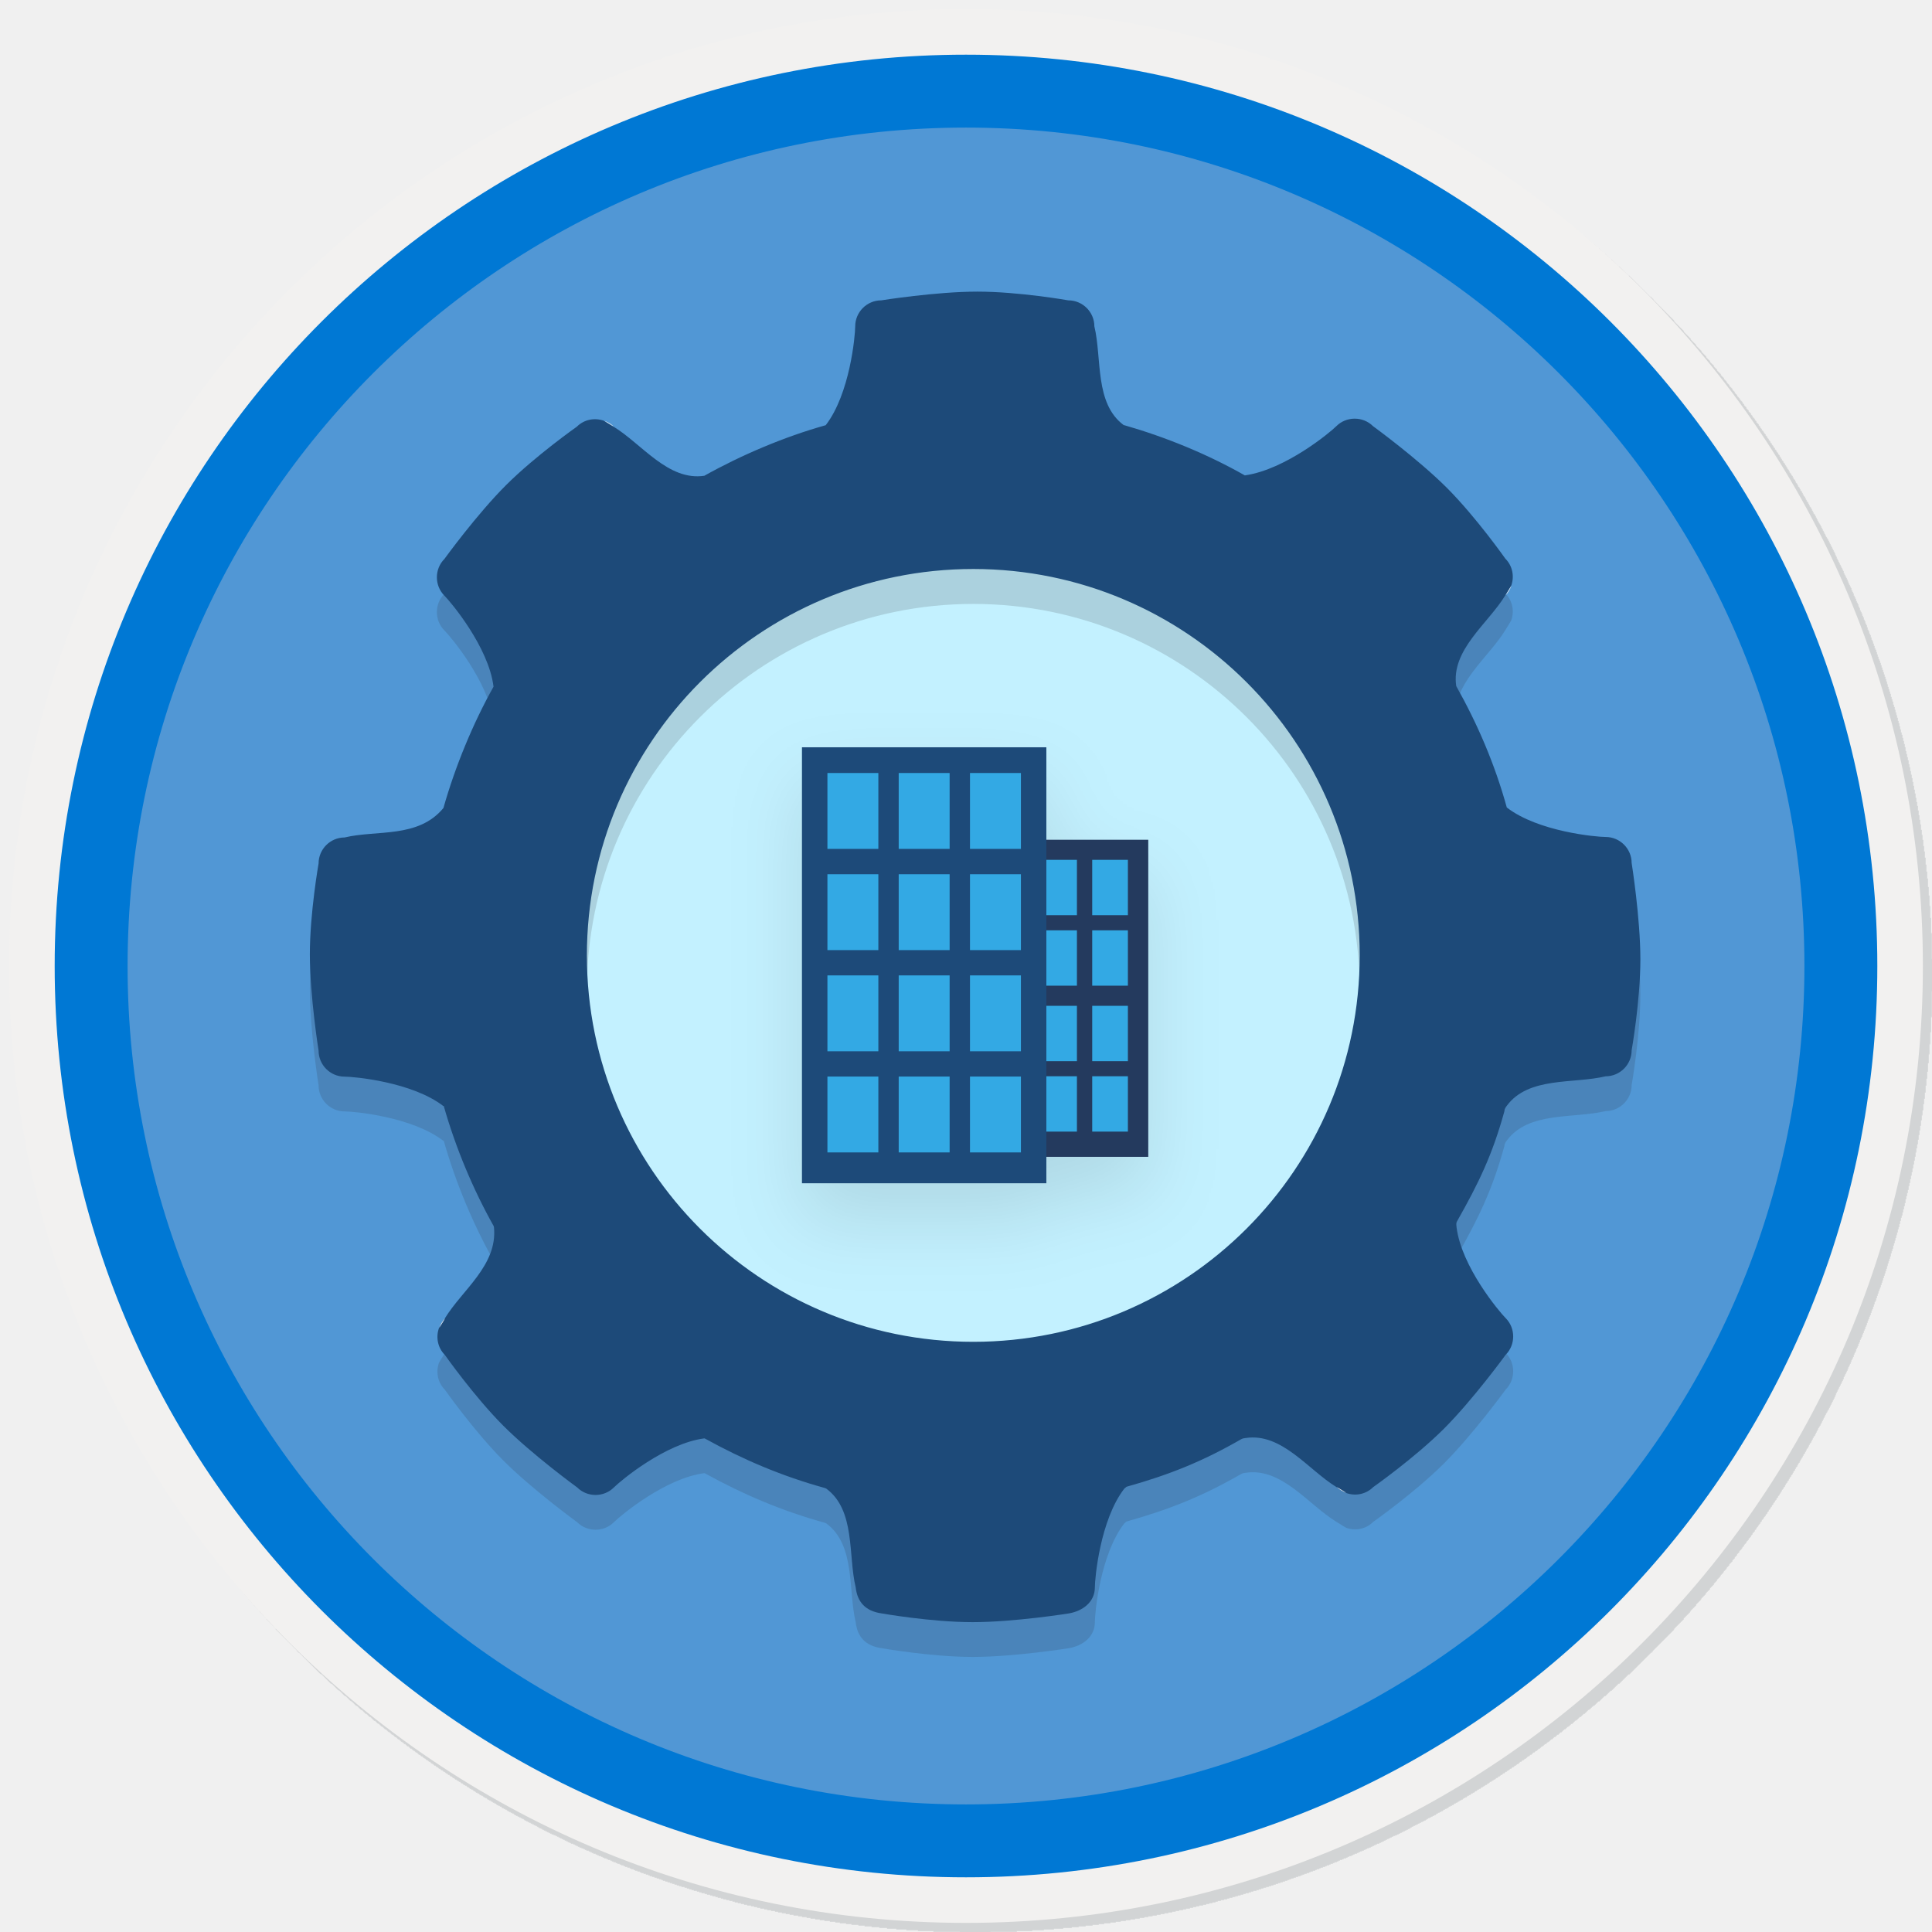
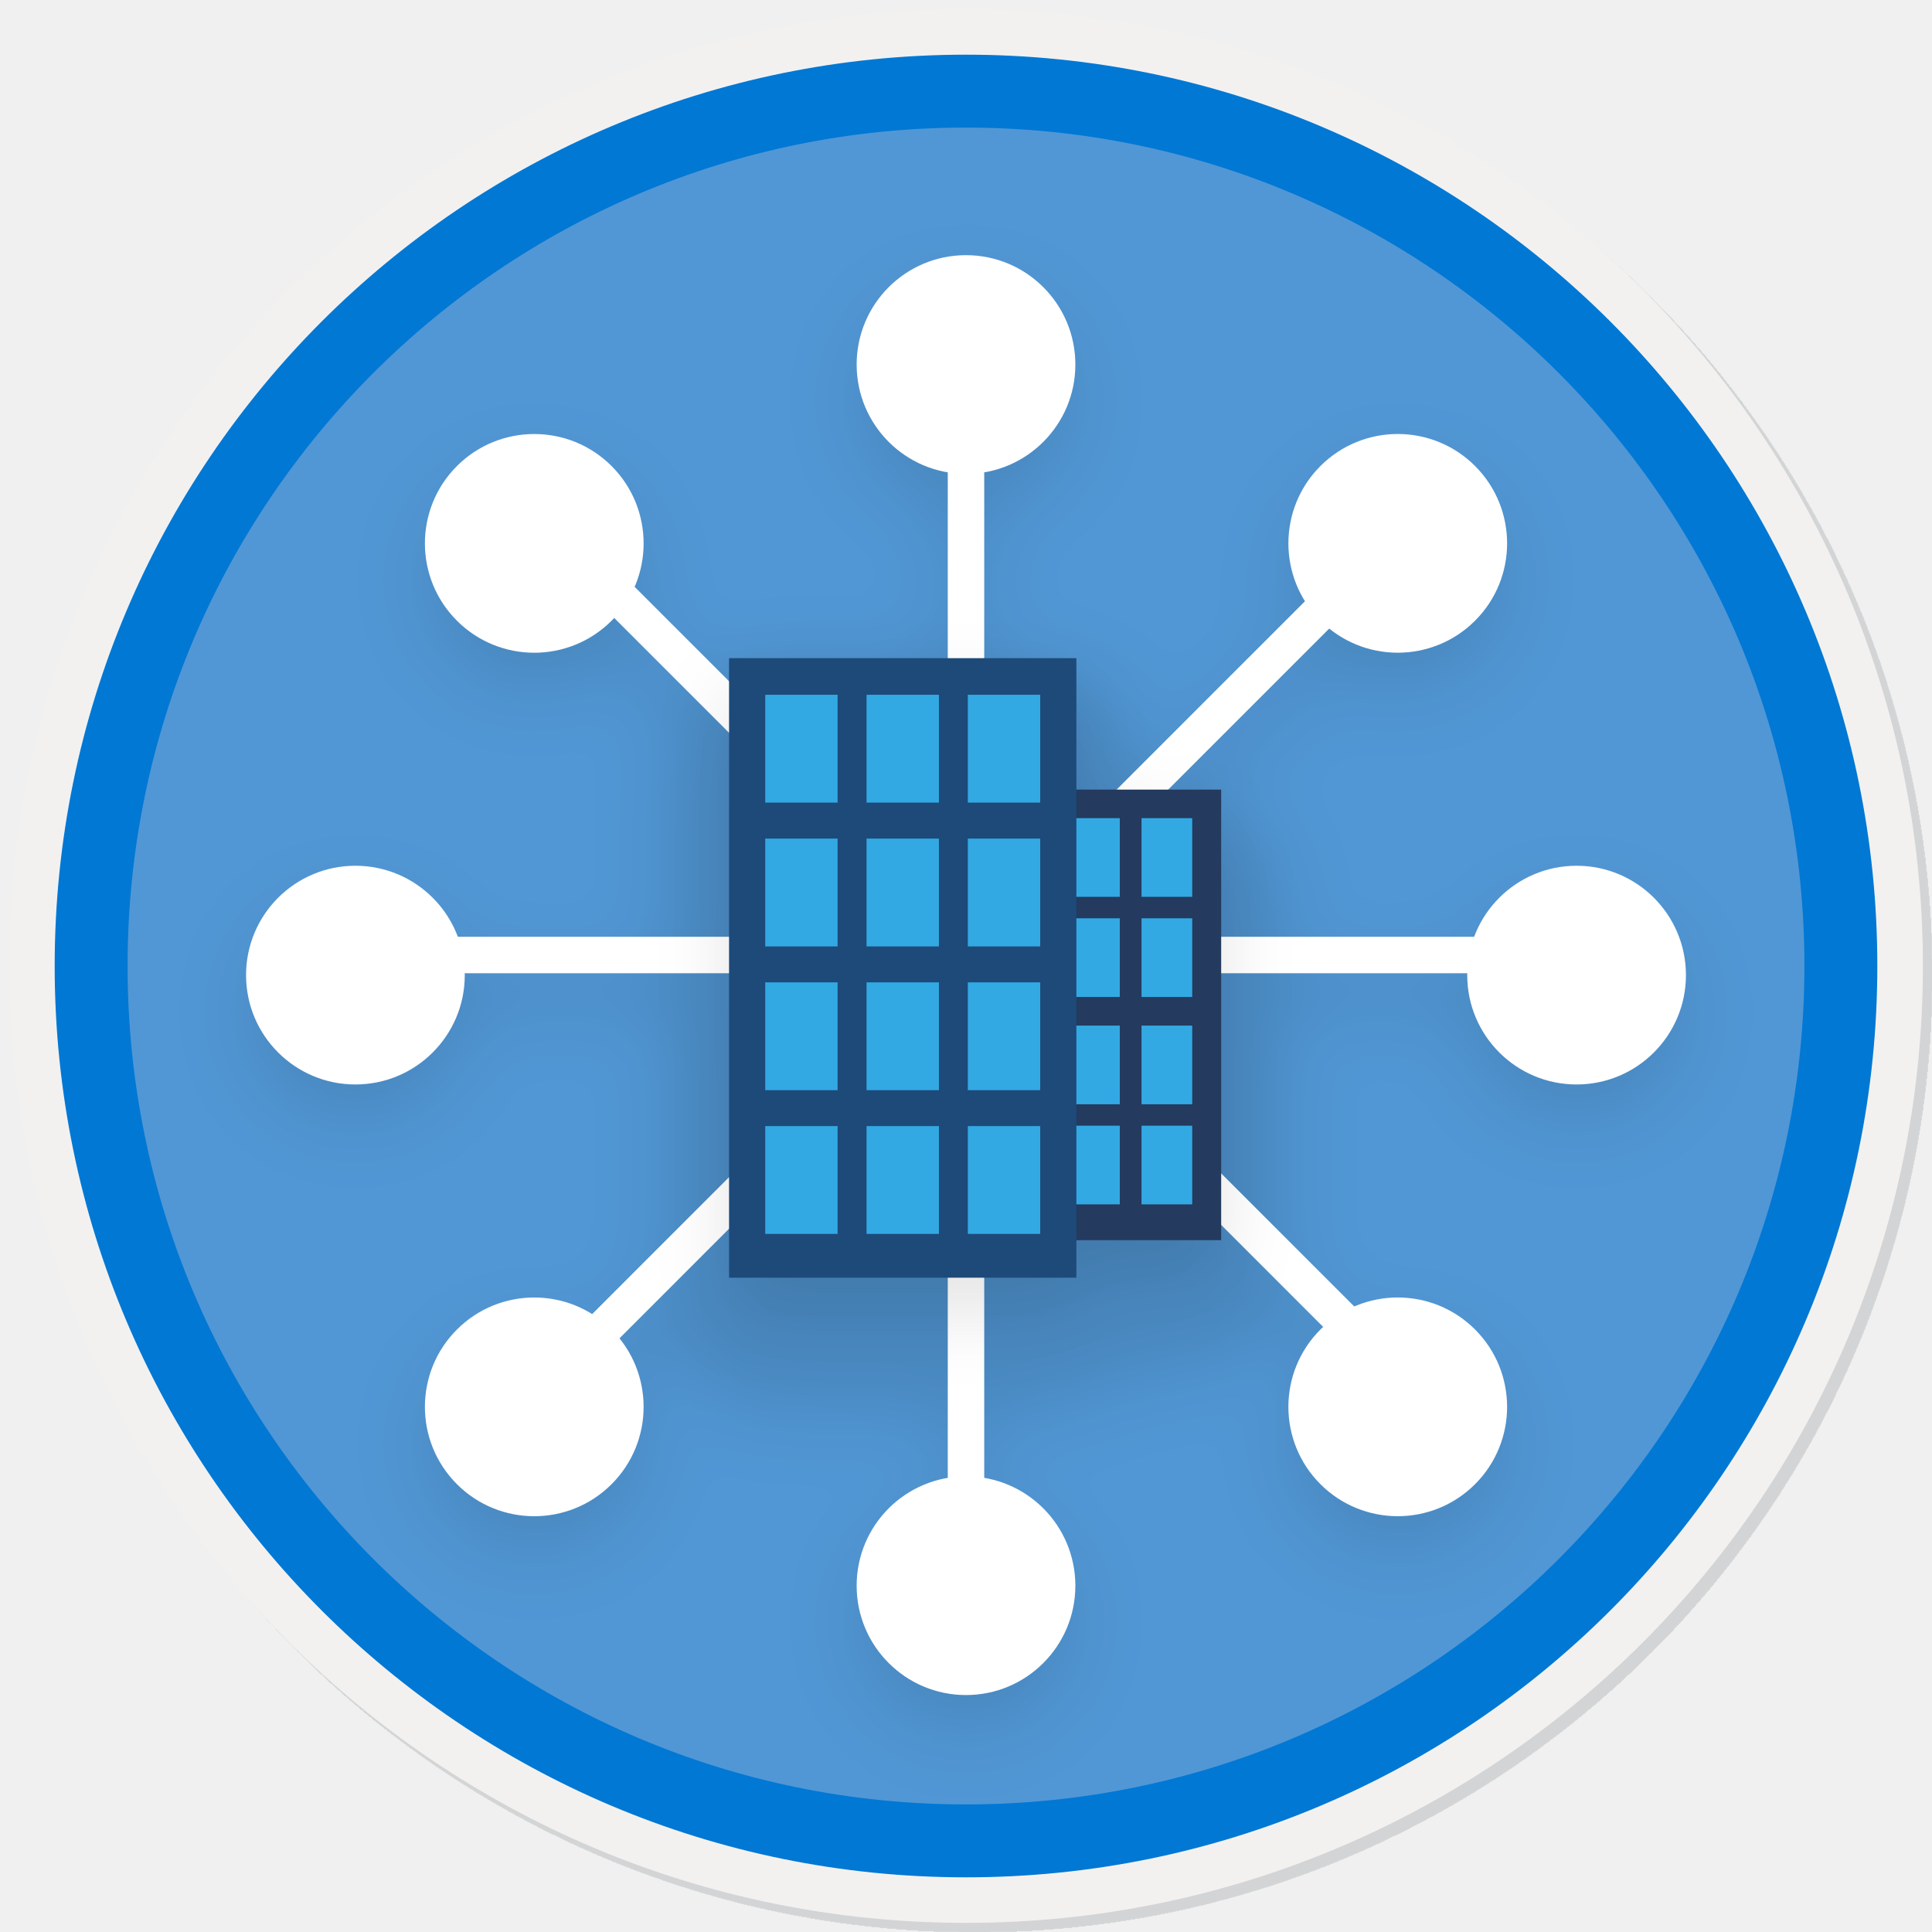
<svg xmlns="http://www.w3.org/2000/svg" width="106" height="106" viewBox="0 0 106 106" fill="none">
  <g filter="url(#filter0_d)">
    <circle cx="53" cy="53" r="49" fill="#5197D5" />
    <circle cx="53" cy="53" r="50.75" stroke="#F2F1F0" stroke-width="3.5" />
  </g>
  <circle cx="53" cy="53" r="48" stroke="#0078D4" stroke-width="4" />
-   <path d="M52.829 78C66.636 78 77.829 66.583 77.829 52.5C77.829 38.417 66.636 27 52.829 27C39.022 27 27.829 38.417 27.829 52.5C27.829 66.583 39.022 78 52.829 78Z" fill="#C3F1FF" />
-   <path opacity="0.15" d="M89.521 49.257C89.521 48.471 88.879 47.829 88.093 47.829C87.587 47.829 84.388 47.54 82.671 46.212C82.671 46.212 82.68 46.194 82.671 46.212C82.02 43.853 81.072 41.639 79.897 39.552C79.599 37.572 81.641 36.127 82.59 34.572C82.761 34.301 82.852 34.148 82.915 34.039C83.096 33.533 82.987 32.955 82.59 32.557C82.59 32.557 81.008 30.307 79.4 28.689C77.782 27.072 75.333 25.291 75.333 25.291C74.782 24.74 73.869 24.74 73.318 25.291C72.956 25.653 70.525 27.659 68.339 27.984C68.302 27.993 68.302 27.993 68.302 27.993C66.269 26.837 63.983 25.897 61.687 25.237H61.66C60.043 24.044 60.467 21.577 60.043 19.815C60.043 19.029 59.401 18.387 58.615 18.387C58.615 18.387 55.904 17.908 53.627 17.908C51.349 17.908 48.349 18.387 48.349 18.387C47.563 18.387 46.921 19.029 46.921 19.815C46.921 20.321 46.632 23.52 45.303 25.237C43.035 25.87 40.659 26.882 38.643 28.011C36.664 28.31 35.218 26.267 33.664 25.319C33.393 25.147 33.239 25.056 33.131 24.993C32.625 24.812 32.046 24.921 31.649 25.319C31.649 25.319 29.399 26.9 27.781 28.509C26.163 30.117 24.383 32.575 24.383 32.575C23.832 33.126 23.832 34.039 24.383 34.59C24.745 34.952 26.805 37.41 27.076 39.57V39.588C25.947 41.603 24.971 43.971 24.329 46.239C24.329 46.239 24.356 46.203 24.329 46.239C22.946 47.92 20.669 47.432 18.907 47.856C18.121 47.856 17.479 48.498 17.479 49.284C17.479 49.284 17 51.995 17 54.273C17 56.559 17.479 59.55 17.479 59.55C17.479 60.336 18.121 60.978 18.907 60.978C19.413 60.978 22.612 61.267 24.329 62.596C24.374 62.578 24.356 62.623 24.356 62.623C25.007 64.9 25.956 67.168 27.094 69.193C27.076 69.22 27.094 69.193 27.103 69.256C27.302 71.325 25.359 72.681 24.41 74.235C24.238 74.506 24.148 74.66 24.085 74.768C23.904 75.274 24.013 75.853 24.41 76.25C24.41 76.25 25.992 78.501 27.6 80.118C29.218 81.736 31.667 83.516 31.667 83.516C32.218 84.067 33.131 84.067 33.682 83.516C34.044 83.154 36.502 81.094 38.661 80.823C38.661 80.823 38.652 80.841 38.688 80.841C40.767 81.989 42.909 82.901 45.24 83.543C45.267 83.552 45.331 83.579 45.331 83.579C46.948 84.772 46.523 87.239 46.948 89.001C47.039 89.797 47.472 90.303 48.376 90.429C48.376 90.429 51.087 90.908 53.364 90.908C55.651 90.908 58.642 90.429 58.642 90.429C59.428 90.294 60.07 89.788 60.07 89.001C60.07 88.495 60.359 85.296 61.687 83.579C61.687 83.579 61.751 83.534 61.805 83.48C64.191 82.811 65.998 82.079 68.104 80.868C68.212 80.832 68.095 80.841 68.348 80.805C70.327 80.507 71.773 82.549 73.327 83.498C73.598 83.67 73.752 83.76 73.86 83.823C74.366 84.004 74.945 83.896 75.342 83.498C75.342 83.498 77.592 81.916 79.21 80.308C80.828 78.69 82.608 76.241 82.608 76.241C83.159 75.69 83.159 74.777 82.608 74.226C82.246 73.865 80.186 71.407 79.915 69.247C79.888 69.03 79.906 68.994 79.933 68.93C81.135 66.807 81.885 65.261 82.545 62.858C82.545 62.858 82.517 62.776 82.671 62.578C83.864 60.96 86.331 61.385 88.093 60.96C88.879 60.96 89.521 60.318 89.521 59.532C89.521 59.532 90 56.821 90 54.544C90 52.267 89.521 49.257 89.521 49.257ZM74.601 54.336C74.601 66.048 65.112 75.537 53.401 75.537C41.689 75.537 32.2 66.048 32.2 54.336C32.2 42.624 41.689 33.135 53.401 33.135C65.112 33.135 74.601 42.624 74.601 54.336Z" fill="#1F1D20" />
-   <path d="M89.521 47.349C89.521 46.563 88.879 45.921 88.093 45.921C87.587 45.921 84.388 45.632 82.671 44.303C82.02 41.945 81.072 39.731 79.897 37.643C79.599 35.664 81.641 34.218 82.59 32.664C82.761 32.393 82.852 32.239 82.915 32.131C83.096 31.625 82.987 31.046 82.59 30.649C82.59 30.649 81.008 28.399 79.4 26.781C77.782 25.163 75.333 23.383 75.333 23.383C74.782 22.832 73.869 22.832 73.318 23.383C72.956 23.745 70.525 25.751 68.339 26.076C68.302 26.085 68.302 26.085 68.302 26.085C66.269 24.928 63.983 23.989 61.687 23.329H61.66C60.043 22.136 60.467 19.669 60.043 17.907C60.043 17.121 59.401 16.479 58.615 16.479C58.615 16.479 55.904 16 53.627 16C51.349 16 48.349 16.479 48.349 16.479C47.563 16.479 46.921 17.121 46.921 17.907C46.921 18.413 46.632 21.612 45.303 23.329C43.035 23.962 40.659 24.974 38.643 26.103C36.664 26.401 35.218 24.359 33.664 23.41C33.393 23.238 33.239 23.148 33.131 23.085C32.625 22.904 32.046 23.013 31.649 23.41C31.649 23.41 29.399 24.992 27.781 26.6C26.163 28.209 24.383 30.667 24.383 30.667C23.832 31.218 23.832 32.131 24.383 32.682C24.745 33.044 26.805 35.502 27.076 37.661V37.679C25.947 39.695 24.971 42.062 24.329 44.331C22.946 46.011 20.669 45.523 18.907 45.948C18.121 45.948 17.479 46.59 17.479 47.376C17.479 47.376 17 50.087 17 52.364C17 54.651 17.479 57.642 17.479 57.642C17.479 58.428 18.121 59.07 18.907 59.07C19.413 59.07 22.612 59.359 24.329 60.687C24.374 60.669 24.356 60.715 24.356 60.715C25.007 62.992 25.956 65.26 27.094 67.284C27.076 67.311 27.094 67.284 27.103 67.348C27.302 69.417 25.359 70.773 24.41 72.327C24.238 72.598 24.148 72.752 24.085 72.86C23.904 73.366 24.013 73.945 24.41 74.342C24.41 74.342 25.992 76.592 27.6 78.21C29.218 79.828 31.667 81.608 31.667 81.608C32.218 82.159 33.131 82.159 33.682 81.608C34.044 81.246 36.502 79.186 38.661 78.915C38.661 78.915 38.652 78.933 38.688 78.933C40.767 80.081 42.909 80.993 45.24 81.635C45.267 81.644 45.331 81.671 45.331 81.671C46.948 82.864 46.523 85.331 46.948 87.093C47.039 87.888 47.472 88.394 48.376 88.521C48.376 88.521 51.087 89 53.364 89C55.651 89 58.642 88.521 58.642 88.521C59.428 88.385 60.07 87.879 60.07 87.093C60.07 86.587 60.359 83.388 61.687 81.671C61.687 81.671 61.751 81.626 61.805 81.572C64.191 80.903 65.998 80.171 68.104 78.96C68.212 78.924 68.095 78.933 68.348 78.897C70.327 78.599 71.773 80.641 73.327 81.59C73.598 81.761 73.752 81.852 73.86 81.915C74.366 82.096 74.945 81.987 75.342 81.59C75.342 81.59 77.592 80.008 79.21 78.4C80.828 76.782 82.608 74.333 82.608 74.333C83.159 73.782 83.159 72.869 82.608 72.318C82.246 71.956 80.186 69.498 79.915 67.339C79.888 67.122 79.906 67.085 79.933 67.022C81.135 64.899 81.885 63.353 82.545 60.95C82.545 60.95 82.517 60.868 82.671 60.669C83.864 59.052 86.331 59.477 88.093 59.052C88.879 59.052 89.521 58.41 89.521 57.624C89.521 57.624 90 54.913 90 52.636C90 50.358 89.521 47.349 89.521 47.349ZM74.601 52.419C74.601 64.13 65.112 73.619 53.401 73.619C41.689 73.619 32.2 64.13 32.2 52.419C32.2 40.707 41.689 31.218 53.401 31.218C65.112 31.218 74.601 40.716 74.601 52.419Z" fill="#1D4A79" />
-   <path d="M73.897 81.915C73.888 81.915 73.888 81.906 73.878 81.906C73.878 81.906 73.888 81.915 73.897 81.915Z" fill="#F2F1F0" />
-   <path d="M73.869 81.905C73.67 81.779 73.336 81.58 73.336 81.58C73.499 81.734 73.679 81.833 73.869 81.905Z" fill="#F2F1F0" />
-   <path d="M73.896 81.914C74.068 82.022 74.031 81.995 73.896 81.914V81.914Z" fill="#F2F1F0" />
-   <path d="M33.149 23.086C33.348 23.212 33.682 23.411 33.682 23.411C33.529 23.258 33.348 23.158 33.149 23.086Z" fill="#F2F1F0" />
-   <path d="M33.131 23.076C33.14 23.076 33.14 23.085 33.149 23.085C33.149 23.085 33.14 23.076 33.131 23.076Z" fill="#F2F1F0" />
-   <path d="M33.131 23.075C32.95 22.967 32.995 22.994 33.131 23.075V23.075Z" fill="#F2F1F0" />
-   <path d="M24.094 72.879C23.985 73.051 24.003 73.014 24.094 72.879V72.879Z" fill="#F2F1F0" />
-   <path d="M24.094 72.878C24.094 72.869 24.103 72.869 24.103 72.859C24.103 72.859 24.094 72.869 24.094 72.878Z" fill="#F2F1F0" />
-   <path d="M24.103 72.852C24.23 72.653 24.428 72.318 24.428 72.318C24.275 72.481 24.175 72.662 24.103 72.852Z" fill="#F2F1F0" />
-   <path d="M82.924 32.131C82.798 32.33 82.599 32.664 82.599 32.664C82.753 32.51 82.852 32.33 82.924 32.131Z" fill="#F2F1F0" />
-   <path d="M82.933 32.113C82.933 32.123 82.924 32.123 82.924 32.132C82.924 32.132 82.933 32.123 82.933 32.113Z" fill="#F2F1F0" />
-   <path d="M82.933 32.111C83.041 31.931 83.014 31.976 82.933 32.111V32.111Z" fill="#F2F1F0" />
  <g filter="url(#filter1_d)">
-     <rect x="53.494" y="46.074" width="9.506" height="17.396" fill="#243A5E" />
-     <rect x="54.334" y="47.176" width="1.957" height="3.037" fill="#ECF0F1" />
-     <rect x="57.129" y="47.176" width="1.957" height="3.037" fill="#33A9E4" />
-     <rect x="59.925" y="47.176" width="1.957" height="3.037" fill="#33A9E4" />
-     <rect x="54.334" y="51.043" width="1.957" height="3.037" fill="#ECF0F1" />
-     <rect x="57.129" y="51.043" width="1.957" height="3.037" fill="#33A9E4" />
-     <rect x="59.925" y="51.043" width="1.957" height="3.037" fill="#33A9E4" />
-     <rect x="54.334" y="55.185" width="1.957" height="3.037" fill="#ECF0F1" />
-     <rect x="57.129" y="55.185" width="1.957" height="3.037" fill="#33A9E4" />
-     <rect x="59.925" y="55.185" width="1.957" height="3.037" fill="#33A9E4" />
-     <rect x="54.334" y="59.049" width="1.957" height="3.037" fill="#ECF0F1" />
-     <rect x="57.129" y="59.049" width="1.957" height="3.037" fill="#33A9E4" />
-     <rect x="59.925" y="59.049" width="1.957" height="3.037" fill="#33A9E4" />
-     <rect x="44" y="41" width="13.409" height="23.92" fill="#1D4A79" />
-     <rect x="45.397" y="42.412" width="2.794" height="4.163" fill="#33A9E4" />
-     <rect x="49.308" y="42.412" width="2.794" height="4.163" fill="#33A9E4" />
-     <rect x="53.219" y="42.412" width="2.794" height="4.163" fill="#33A9E4" />
-     <rect x="45.397" y="47.965" width="2.794" height="4.163" fill="#33A9E4" />
-     <rect x="49.308" y="47.965" width="2.794" height="4.163" fill="#33A9E4" />
-     <rect x="53.219" y="47.965" width="2.794" height="4.163" fill="#33A9E4" />
-     <rect x="45.397" y="53.516" width="2.794" height="4.163" fill="#33A9E4" />
-     <rect x="49.308" y="53.516" width="2.794" height="4.163" fill="#33A9E4" />
-     <rect x="53.219" y="53.516" width="2.794" height="4.163" fill="#33A9E4" />
-     <rect x="45.397" y="59.065" width="2.794" height="4.163" fill="#33A9E4" />
-     <rect x="49.308" y="59.065" width="2.794" height="4.163" fill="#33A9E4" />
-     <rect x="53.219" y="59.065" width="2.794" height="4.163" fill="#33A9E4" />
+     <circle cx="53" cy="20" r="6" fill="white" />
+     <path d="M53 18.5V87.5" stroke="white" stroke-width="2" />
+     <path d="M77.395 28.605L28.605 77.396" stroke="white" stroke-width="2" />
+     <path d="M88.96 52.397L18.249 52.397" stroke="white" stroke-width="2" />
+     <path d="M78.605 77.397L28.605 27.396" stroke="white" stroke-width="2" />
+     <g filter="url(#filter2_d)">
+       <rect x="53.492" y="43.322" width="13.508" height="24.721" fill="#243A5E" />
+       <rect x="54.685" y="44.889" width="2.781" height="4.316" fill="#ECF0F1" />
+       <rect x="58.657" y="44.889" width="2.781" height="4.316" fill="#33A9E4" />
+       <rect x="62.63" y="44.889" width="2.781" height="4.316" fill="#33A9E4" />
+       <rect x="54.685" y="50.383" width="2.781" height="4.316" fill="#ECF0F1" />
+       <rect x="58.657" y="50.383" width="2.781" height="4.316" fill="#33A9E4" />
+       <rect x="62.63" y="50.383" width="2.781" height="4.316" fill="#33A9E4" />
+       <rect x="54.685" y="56.27" width="2.781" height="4.316" fill="#ECF0F1" />
+       <rect x="58.657" y="56.27" width="2.781" height="4.316" fill="#33A9E4" />
+       <rect x="62.63" y="56.27" width="2.781" height="4.316" fill="#33A9E4" />
+       <rect x="54.685" y="61.762" width="2.781" height="4.316" fill="#ECF0F1" />
+       <rect x="58.657" y="61.762" width="2.781" height="4.316" fill="#33A9E4" />
+       <rect x="62.63" y="61.762" width="2.781" height="4.316" fill="#33A9E4" />
+       <rect x="40" y="36.111" width="19.056" height="33.991" fill="#1D4A79" />
+       <rect x="41.985" y="38.119" width="3.97" height="5.916" fill="#33A9E4" />
+       <rect x="47.544" y="38.119" width="3.97" height="5.916" fill="#33A9E4" />
+       <rect x="53.101" y="38.119" width="3.97" height="5.916" fill="#33A9E4" />
+       <rect x="41.985" y="46.01" width="3.97" height="5.916" fill="#33A9E4" />
+       <rect x="47.544" y="46.01" width="3.97" height="5.916" fill="#33A9E4" />
+       <rect x="53.101" y="46.01" width="3.97" height="5.916" fill="#33A9E4" />
+       <rect x="41.985" y="53.897" width="3.97" height="5.916" fill="#33A9E4" />
+       <rect x="47.544" y="53.897" width="3.97" height="5.916" fill="#33A9E4" />
+       <rect x="53.101" y="53.897" width="3.97" height="5.916" fill="#33A9E4" />
+       <rect x="41.985" y="61.783" width="3.97" height="5.916" fill="#33A9E4" />
+       <rect x="47.544" y="61.783" width="3.97" height="5.916" fill="#33A9E4" />
+       <rect x="53.101" y="61.783" width="3.97" height="5.916" fill="#33A9E4" />
+     </g>
+     <circle cx="53" cy="87" r="6" fill="white" />
+     <circle cx="76.688" cy="29.811" r="6" transform="rotate(45 76.688 29.8115)" fill="white" />
+     <circle cx="29.312" cy="77.188" r="6" transform="rotate(45 29.312 77.1884)" fill="white" />
+     <circle cx="86.5" cy="53.5" r="6" transform="rotate(90 86.5 53.5)" fill="white" />
+     <circle cx="19.5" cy="53.5" r="6" transform="rotate(90 19.5 53.5)" fill="white" />
+     <circle cx="76.688" cy="77.188" r="6" transform="rotate(135 76.6881 77.1875)" fill="white" />
+     <circle cx="29.312" cy="29.812" r="6" transform="rotate(135 29.3121 29.8125)" fill="white" />
  </g>
  <defs>
    <filter id="filter0_d" x="0.5" y="0.5" width="105.5" height="105.5" filterUnits="userSpaceOnUse" color-interpolation-filters="sRGB">
      <feFlood flood-opacity="0" result="BackgroundImageFix" />
      <feColorMatrix in="SourceAlpha" type="matrix" values="0 0 0 0 0 0 0 0 0 0 0 0 0 0 0 0 0 0 127 0" />
      <feOffset dx="0.5" dy="0.5" />
      <feColorMatrix type="matrix" values="0 0 0 0 0.824 0 0 0 0 0.831 0 0 0 0 0.835 0 0 0 1 0" />
      <feBlend mode="normal" in2="BackgroundImageFix" result="effect1_dropShadow" />
      <feBlend mode="normal" in="SourceGraphic" in2="effect1_dropShadow" result="shape" />
    </filter>
-     <filter id="filter1_d" x="40" y="39" width="27" height="31.92" filterUnits="userSpaceOnUse" color-interpolation-filters="sRGB">
+     <filter id="filter1_d" x="9.5" y="12" width="87" height="87" filterUnits="userSpaceOnUse" color-interpolation-filters="sRGB">
+       <feFlood flood-opacity="0" result="BackgroundImageFix" />
+       <feColorMatrix in="SourceAlpha" type="matrix" values="0 0 0 0 0 0 0 0 0 0 0 0 0 0 0 0 0 0 127 0" />
+       <feOffset dy="2" />
+       <feGaussianBlur stdDeviation="2" />
+       <feColorMatrix type="matrix" values="0 0 0 0 0 0 0 0 0 0 0 0 0 0 0 0 0 0 0.1 0" />
+       <feBlend mode="normal" in2="BackgroundImageFix" result="effect1_dropShadow" />
+       <feBlend mode="normal" in="SourceGraphic" in2="effect1_dropShadow" result="shape" />
+     </filter>
+     <filter id="filter2_d" x="36" y="34.111" width="35" height="41.991" filterUnits="userSpaceOnUse" color-interpolation-filters="sRGB">
      <feFlood flood-opacity="0" result="BackgroundImageFix" />
      <feColorMatrix in="SourceAlpha" type="matrix" values="0 0 0 0 0 0 0 0 0 0 0 0 0 0 0 0 0 0 127 0" />
      <feOffset dy="2" />
      <feGaussianBlur stdDeviation="2" />
      <feColorMatrix type="matrix" values="0 0 0 0 0 0 0 0 0 0 0 0 0 0 0 0 0 0 0.1 0" />
      <feBlend mode="normal" in2="BackgroundImageFix" result="effect1_dropShadow" />
      <feBlend mode="normal" in="SourceGraphic" in2="effect1_dropShadow" result="shape" />
    </filter>
  </defs>
</svg>
